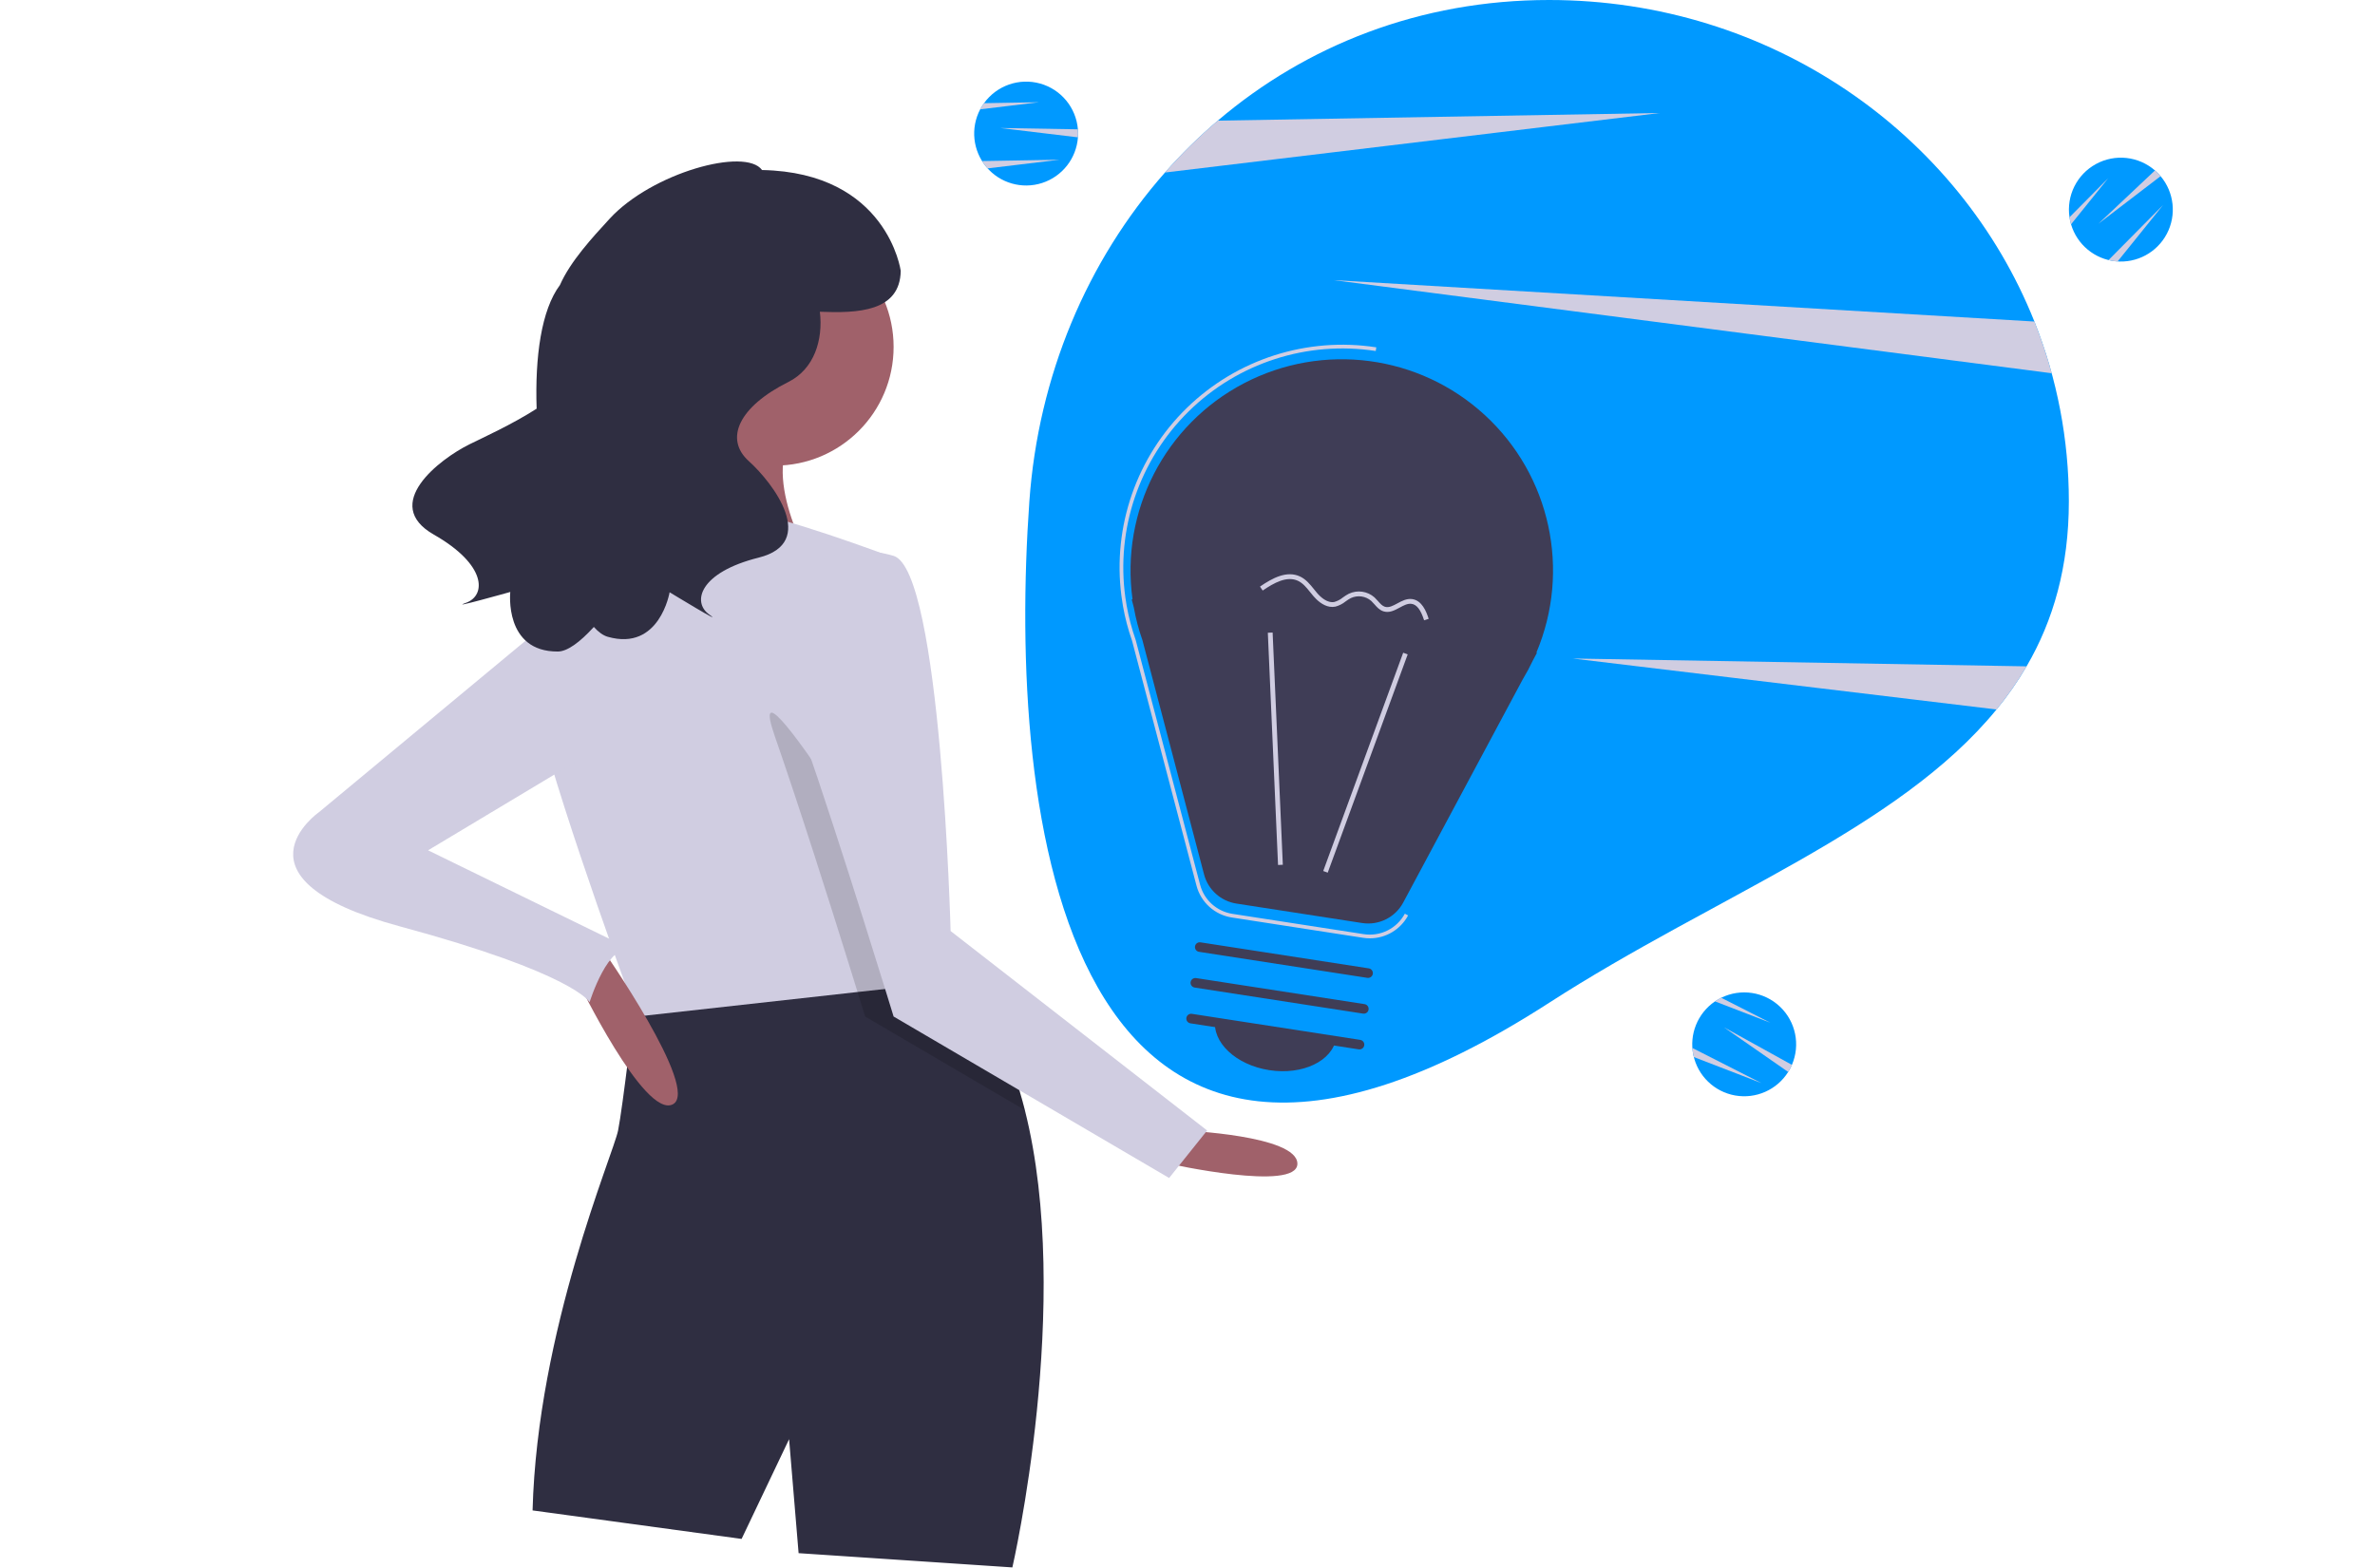
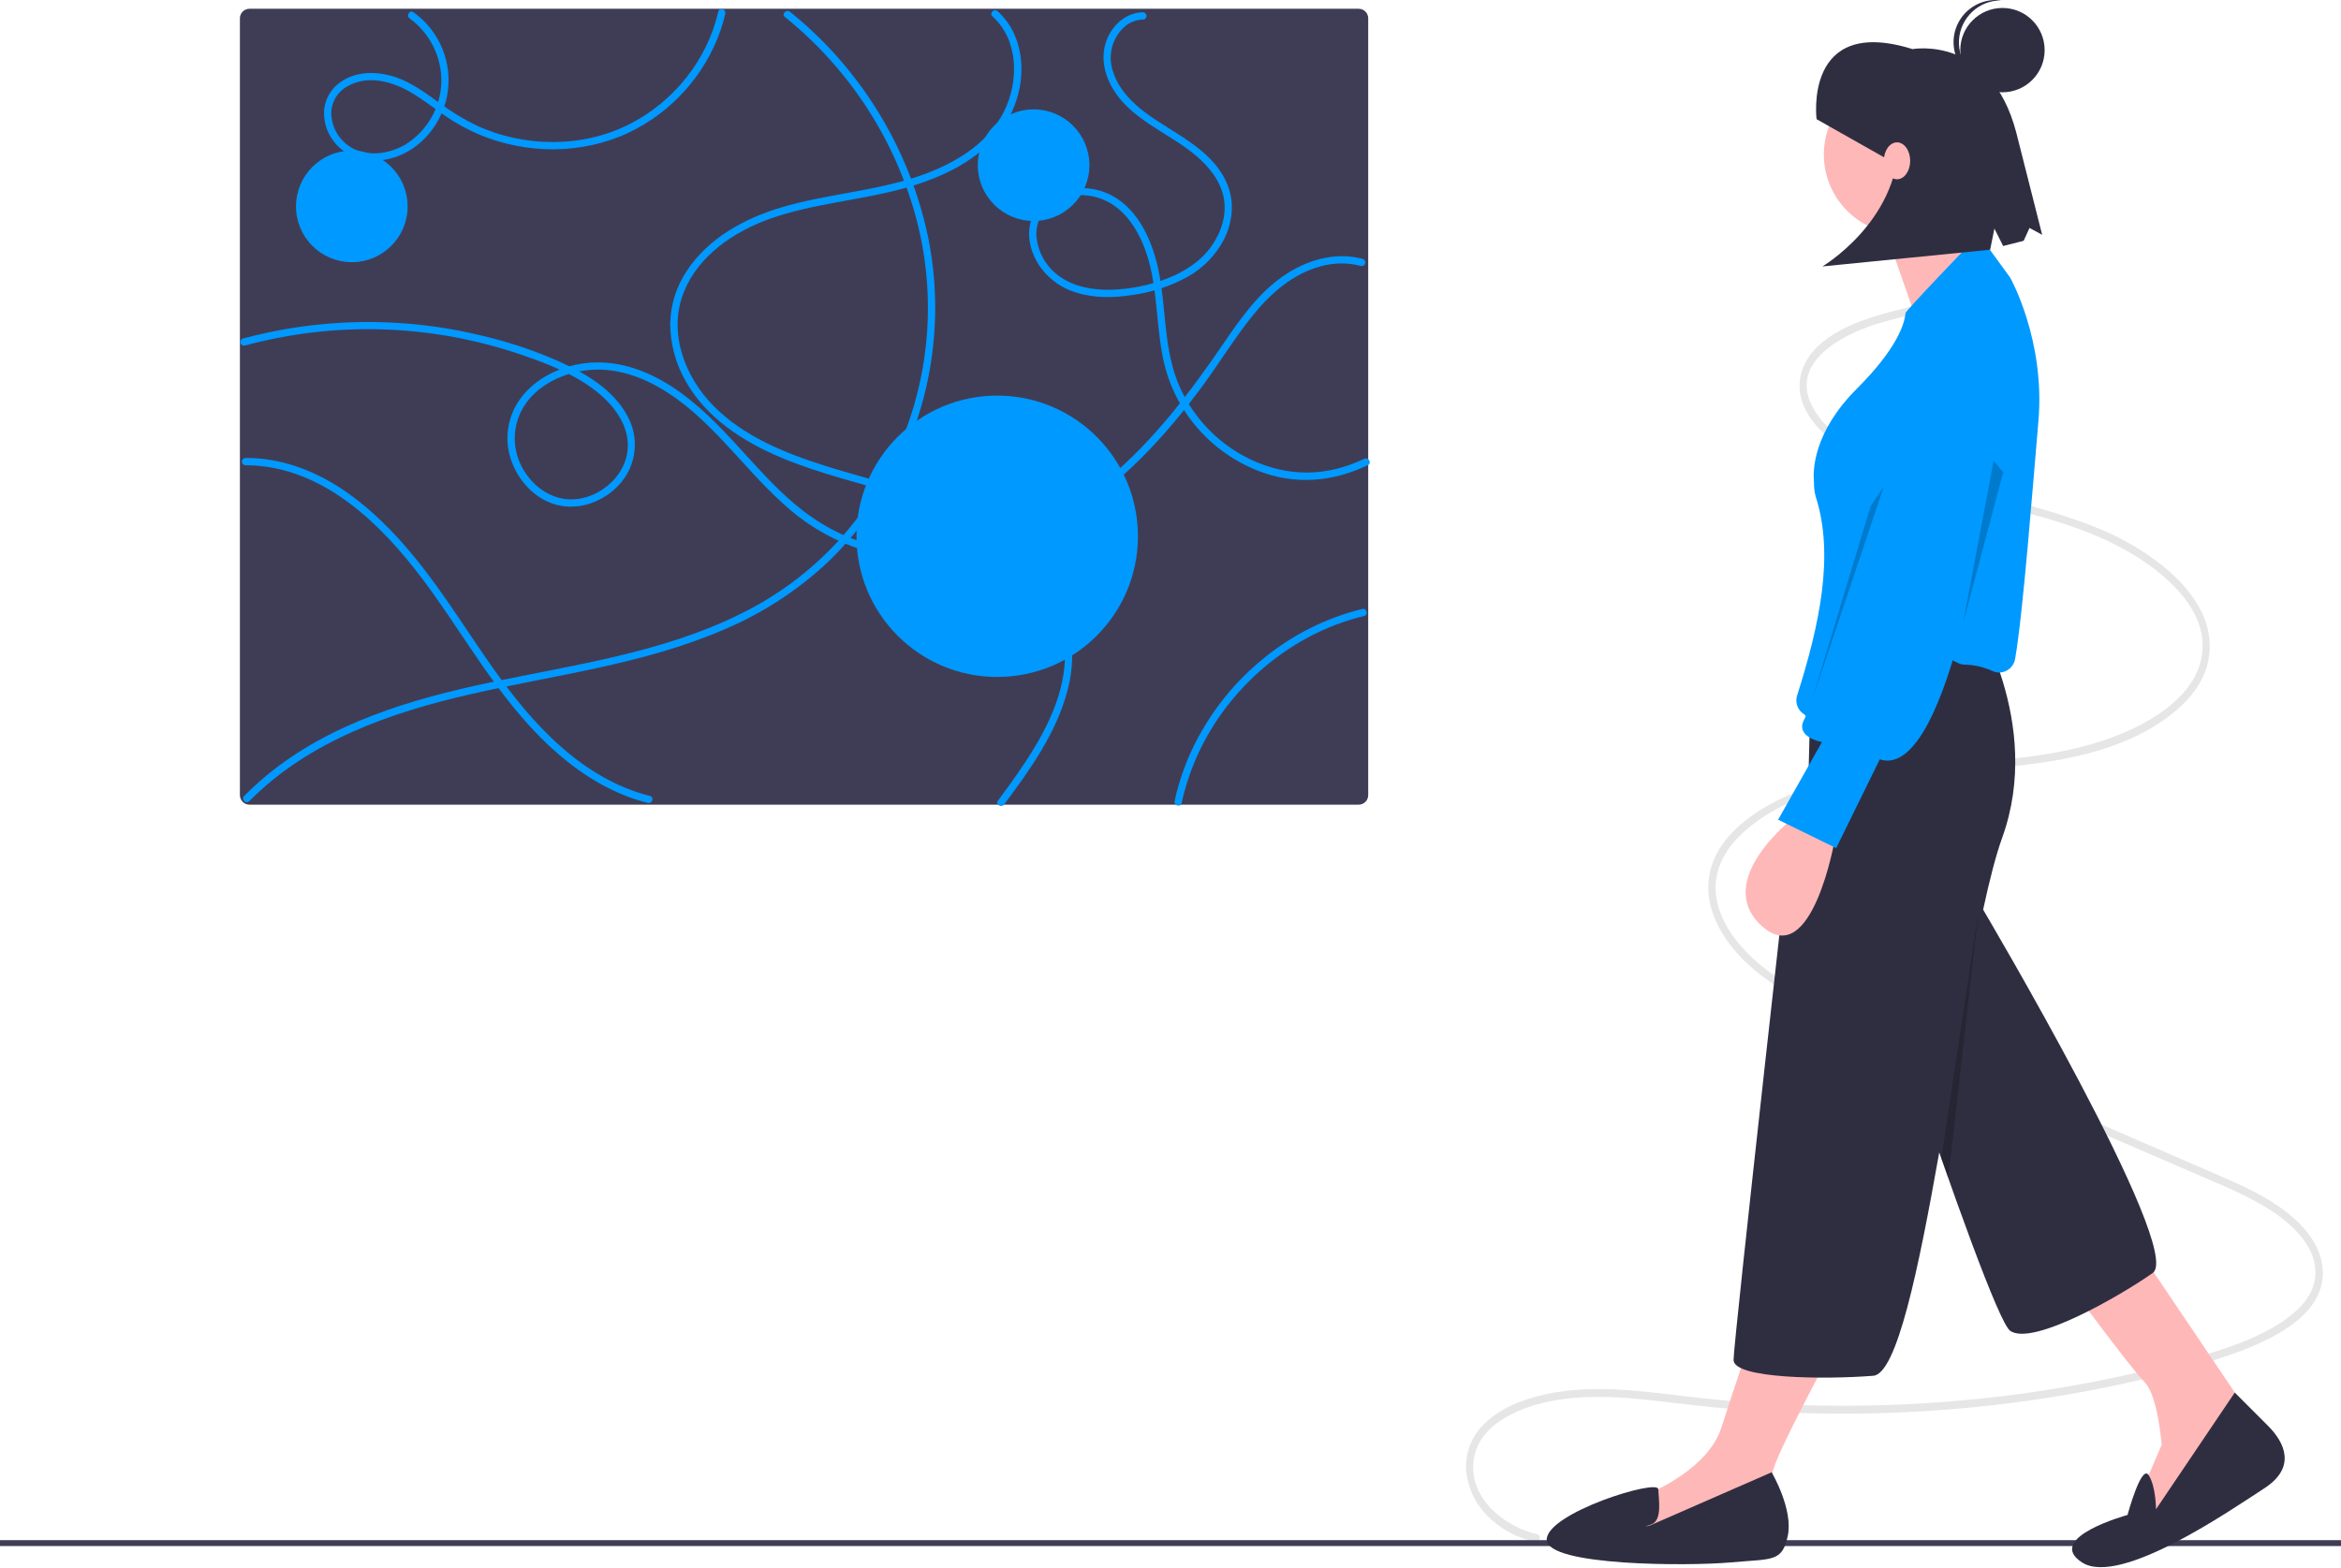
- <svg xmlns="http://www.w3.org/2000/svg" width="1280" height="844.995">
-   <g>
-     <rect fill="none" id="canvas_background" height="846.995" width="1282" y="-1" x="-1" />
-   </g>
-   <g>
-     <path id="svg_1" fill="#0099ff" d="m1114.999,270.31c0,35.17 -8.33,64.12 -22.78,88.92a177.678,177.678 0 0 1 -16.19,23.25c-53.12,64.97 -151.88,100.53 -241.14,158.13c-263.48,170.02 -292.02,-102.42 -280.12,-270.3c4.8,-67.74 31.18,-129.79 73.09,-177.3a278.221,278.221 0 0 1 28.45,-27.97c47.58,-40.52 109.05,-65.04 178.58,-65.04c119.29,0 221.16,71.95 261.55,173.34a261.85,261.85 0 0 1 18.56,96.97l-0,0z" />
-     <path id="svg_2" fill="#d0cde1" d="m894.569,60.92l-266.71,32.09a278.221,278.221 0 0 1 28.45,-27.97l238.26,-4.12z" />
-     <path id="svg_3" fill="#d0cde1" d="m1092.219,359.23a177.678,177.678 0 0 1 -16.19,23.25l-228.46,-27.48l244.65,4.23z" />
-     <path id="svg_4" fill="#d0cde1" d="m1105.759,201.22l-387.19,-50.22l377.87,22.34a260.439,260.439 0 0 1 9.32,27.88z" />
-     <path id="svg_5" fill="#0099ff" d="m581.033,72.002c0,0.69 -0.02,1.37 -0.08,2.04a27.997,27.997 0 1 1 -52.68,-15.11a25.74,25.74 0 0 1 2.06,-3.31a27.989,27.989 0 0 1 50.6,14.1c0.07,0.75 0.1,1.51 0.1,2.28z" />
-     <path id="svg_6" fill="#d0cde1" d="m581.033,72.002c0,0.69 -0.02,1.37 -0.08,2.04l-41.92,-5.04l41.9,0.72c0.07,0.75 0.1,1.51 0.1,2.28z" />
-     <path id="svg_7" fill="#d0cde1" d="m571.033,86.112l-38.78,4.67a28.057,28.057 0 0 1 -2.96,-3.95l41.74,-0.72z" />
-     <path id="svg_8" fill="#d0cde1" d="m560.033,55.112l-31.76,3.82a25.74,25.74 0 0 1 2.06,-3.31l29.7,-0.51z" />
-     <path id="svg_9" fill="#0099ff" d="m964.766,576.128c-0.323,0.609 -0.66,1.201 -1.027,1.764a27.997,27.997 0 1 1 -39.45,-38.042a25.739,25.739 0 0 1 3.371,-1.958a27.989,27.989 0 0 1 38.086,36.175c-0.29,0.695 -0.62,1.381 -0.98,2.061z" />
-     <path id="svg_10" fill="#d0cde1" d="m964.766,576.128c-0.323,0.609 -0.66,1.201 -1.027,1.764l-34.666,-24.103l36.674,20.278c-0.29,0.695 -0.62,1.381 -0.981,2.061z" />
-     <path id="svg_11" fill="#d0cde1" d="m949.319,583.904l-36.444,-14.054a28.057,28.057 0 0 1 -0.763,-4.877l37.207,18.931z" />
-     <path id="svg_12" fill="#d0cde1" d="m954.134,551.364l-29.845,-11.514a25.739,25.739 0 0 1 3.371,-1.958l26.474,13.472z" />
-     <path id="svg_13" fill="#0099ff" d="m1163.079,93.453c0.482,0.494 0.942,0.995 1.367,1.516a27.997,27.997 0 1 1 -48.264,25.964a25.739,25.739 0 0 1 -0.836,-3.808a27.989,27.989 0 0 1 46.069,-25.235c0.574,0.488 1.126,1.011 1.664,1.562z" />
-     <path id="svg_14" fill="#d0cde1" d="m1163.079,93.453c0.482,0.494 0.942,0.995 1.367,1.516l-33.53,25.66l30.499,-28.739c0.574,0.488 1.126,1.011 1.664,1.562z" />
-     <path id="svg_15" fill="#d0cde1" d="m1165.771,110.536l-24.502,30.419a28.057,28.057 0 0 1 -4.877,-0.761l29.379,-29.658z" />
-     <path id="svg_16" fill="#d0cde1" d="m1136.252,96.023l-20.07,24.91a25.739,25.739 0 0 1 -0.836,-3.808l20.906,-21.102z" />
-     <path id="svg_17" fill="#a0616a" d="m637.78,609.453s61.446,2.56 61.446,17.922s-69.126,0 -69.126,0l7.681,-17.922z" />
-     <path id="svg_18" fill="#2f2e41" d="m545.612,844.995l-115.21,-7.681l-5.12,-61.446l-25.602,53.765l-112.65,-15.361c2.56,-97.289 43.524,-192.017 46.084,-204.819s8.679,-65.696 8.679,-65.696c11.188,-23.733 69.817,-25.961 115.774,-23.81c19.048,0.871 35.946,2.509 46.366,3.687c6.887,0.768 10.958,1.331 10.958,1.331c18.357,18.92 30.185,44.702 37.456,73.504c26.217,103.766 -6.733,246.525 -6.733,246.525z" />
-     <circle id="svg_19" fill="#a0616a" r="64.006" cy="187.015" cx="417.6" />
-     <path id="svg_20" fill="#a0616a" d="m374.076,202.376s-17.922,79.367 -46.084,102.409s110.09,0 110.09,0s-30.723,-51.205 -7.681,-74.247s-56.325,-28.163 -56.325,-28.163z" />
-     <path id="svg_21" fill="#d0cde1" d="m504.648,530.086l-42.474,4.711l-118.82,13.211s-0.563,-1.511 -1.562,-4.25c-8.628,-23.529 -50.18,-138.022 -54.763,-172.406c-5.12,-38.403 48.644,-84.488 48.644,-84.488s51.205,-10.241 66.566,-10.241s76.807,23.042 76.807,23.042l22.914,206.124l1.971,17.845l0.717,6.452z" />
-     <path id="svg_22" opacity="0.15" d="m552.345,598.47l-86.101,-50.462s-1.511,-4.916 -4.071,-13.211c-1.28,-4.148 -2.841,-9.166 -4.608,-14.849c-9.934,-31.901 -26.601,-84.539 -39.965,-122.993c-20.482,-58.885 79.367,104.97 79.367,104.97l4.992,3.866l1.971,17.845c6.887,0.768 10.958,1.331 10.958,1.331c18.357,18.92 30.185,44.702 37.456,73.504z" />
-     <path id="svg_23" fill="#d0cde1" d="m438.082,304.786s-25.602,33.283 -5.12,92.168s48.644,151.054 48.644,151.054l148.493,87.048l20.482,-25.602l-138.253,-107.53s-5.12,-194.578 -30.723,-202.258s-43.524,5.12 -43.524,5.12z" />
-     <path id="svg_24" fill="#a0616a" d="m311.351,528.806s35.843,74.247 51.205,66.566s-38.403,-84.488 -38.403,-84.488l-12.801,17.922z" />
-     <path id="svg_25" fill="#d0cde1" d="m307.51,325.267l-135.692,112.65s-51.205,35.843 43.524,61.446s102.409,40.964 102.409,40.964s10.241,-33.283 23.042,-28.163l-110.09,-53.765l89.608,-53.765l-12.801,-79.367z" />
-     <path id="svg_26" fill="#2f2e41" d="m252.974,239.549c7.122,-3.527 22.848,-10.645 36.243,-19.22c-0.939,-27.898 2.496,-53.223 12.552,-66.647c5.645,-12.817 17.498,-25.648 26.781,-35.753c22.798,-24.815 73.21,-38.667 82.151,-26.268c67.625,1.335 74.745,54.343 74.745,54.343c-0.352,22.172 -23.396,22.873 -43.582,22.066c1.808,15.136 -3.01,30.864 -16.96,37.839c-26.676,13.338 -34.679,30.677 -21.341,42.682s37.346,44.015 5.335,52.018s-36.013,24.009 -26.676,30.678s-21.341,-12.004 -21.341,-12.004s-5.335,32.011 -33.345,24.008c-2.51,-0.717 -5.019,-2.555 -7.485,-5.303c-7.565,8.312 -14.313,13.227 -19.4,13.254c-29.13,0.154 -25.637,-32.11 -25.637,-32.11s-34.576,9.71 -23.787,5.806s11.251,-20.396 -17.417,-36.734s3.082,-40.69 19.163,-48.653z" />
-     <path id="svg_27" fill="#3f3d56" d="m610.384,323.181l-0.464,-0.061l1.133,4.306a113.176,113.176 0 0 0 4.65,17.677l33.226,126.308a21.408,21.408 0 0 0 17.431,15.71l67.76,10.483a21.408,21.408 0 0 0 22.146,-11.052l64.394,-120.276a113.003,113.003 0 0 0 5.508,-10.288l2.186,-4.084l-0.341,-0.045a113.847,113.847 0 1 0 -217.629,-28.678l0,0z" />
-     <path id="svg_28" fill="#d0cde1" d="m738.278,505.856a23.298,23.298 0 0 1 -3.564,-0.274l-70.828,-10.958a23.371,23.371 0 0 1 -19.034,-17.155l-34.73,-132.026a119.056,119.056 0 0 1 -4.878,-18.556l-0.878,-5.776a120.026,120.026 0 0 1 137.393,-133.863l-0.307,1.977a118.069,118.069 0 0 0 -134.931,132.913l0.675,4.32a118.281,118.281 0 0 0 4.837,18.4l34.754,132.103a21.37,21.37 0 0 0 17.405,15.688l70.828,10.958a21.407,21.407 0 0 0 22.114,-11.036l1.764,0.943a23.421,23.421 0 0 1 -20.619,12.344z" />
-     <rect id="svg_29" fill="#d0cde1" transform="rotate(-69.88499 93.09778,890.7514) " height="2.587" width="125.314" y="1328.131" x="701.836" />
-     <rect id="svg_30" fill="#d0cde1" transform="rotate(-2.51583 46.18924,0.25189) " height="125.314" width="2.587" y="368.753" x="667.717" />
-     <path id="svg_31" fill="#3f3d56" d="m732.29,565.711l-90.757,-14.04a2.587,2.587 0 0 1 0.791,-5.113l90.757,14.04a2.587,2.587 0 1 1 -0.791,5.113z" />
-     <path id="svg_32" fill="#3f3d56" d="m734.617,546.438l-90.757,-14.04a2.587,2.587 0 1 1 0.791,-5.113l90.757,14.04a2.587,2.587 0 1 1 -0.791,5.113l-0,0z" />
-     <path id="svg_33" fill="#3f3d56" d="m736.944,527.165l-90.757,-14.04a2.587,2.587 0 0 1 0.791,-5.113l90.757,14.04a2.587,2.587 0 0 1 -0.791,5.113l0,0z" />
-     <path id="svg_34" fill="#3f3d56" d="m684.09,576.926c18.002,2.785 34.148,-4.99 36.063,-17.367l-65.192,-10.085c-1.915,12.377 11.127,24.667 29.129,27.452z" />
-     <path id="svg_35" fill="#d0cde1" d="m716.714,327.099c-3.872,-0.598 -7.076,-3.659 -8.833,-5.711c-0.576,-0.673 -1.137,-1.37 -1.699,-2.07c-2.046,-2.546 -3.977,-4.951 -6.666,-6.205c-5.937,-2.77 -12.932,1.099 -18.989,5.25l-1.463,-2.133c6.659,-4.565 14.424,-8.782 21.546,-5.461c3.235,1.509 5.449,4.265 7.589,6.929c0.545,0.679 1.089,1.355 1.647,2.008c1.826,2.133 5.469,5.589 9.372,4.792a12.598,12.598 0 0 0 4.495,-2.38a24.077,24.077 0 0 1 3.181,-2.007a12.669,12.669 0 0 1 13.907,1.965a25.024,25.024 0 0 1 1.887,1.996c1.164,1.327 2.262,2.579 3.692,3.034c2.114,0.676 4.349,-0.533 6.717,-1.809c2.442,-1.318 4.966,-2.681 7.83,-2.345c0.093,0.011 0.187,0.024 0.279,0.038c5.096,0.788 7.445,6.424 8.774,10.629l-2.467,0.779c-1.806,-5.717 -4.006,-8.56 -6.889,-8.877c-2.051,-0.241 -4.114,0.872 -6.298,2.051c-2.738,1.478 -5.571,3.007 -8.731,1.998c-2.115,-0.673 -3.507,-2.259 -4.852,-3.792a22.797,22.797 0 0 0 -1.688,-1.793a10.165,10.165 0 0 0 -11.012,-1.557a21.837,21.837 0 0 0 -2.836,1.801a14.697,14.697 0 0 1 -5.47,2.802a8.504,8.504 0 0 1 -3.023,0.067z" />
-   </g>
+ <svg xmlns="http://www.w3.org/2000/svg" id="bb5e65c7-a306-47bb-829f-a7ac48d31837" data-name="Layer 1" width="888" height="594.649" viewBox="0 0 888 594.649">
+   <path d="M739.111,734.824c-12.202-2.715-27.052-14.008-23.873-29.531,1.577-7.698,7.628-12.682,13.903-15.904,8.679-4.457,18.564-6.137,28.09-6.561,10.987-.489,21.963.745,32.868,2.05,10.766,1.288,21.533,2.442,32.347,3.146a503.435,503.435,0,0,0,63.992.077,499.579,499.579,0,0,0,62.259-7.801q15.313-2.911,30.442-6.831a238.921,238.921,0,0,0,27.962-8.61c11.991-4.743,31.492-13.973,29.902-31.066-.843-9.063-7.322-16.302-13.856-21.346-7.901-6.098-17.044-10.11-25.998-14.006-41.652-18.123-83.384-36.03-125.076-54.043-9.73-4.204-19.526-8.296-28.969-13.222-8.841-4.613-17.641-9.971-24.757-17.379-6.215-6.471-11.768-15.158-11.572-24.868.162-8.053,4.611-14.887,10.058-19.994,13.488-12.645,32.567-17.772,49.811-20.457,21.424-3.336,43.158-3.319,64.596-6.541,17.31-2.601,35.805-7.623,49.883-19.391,5.398-4.512,10.16-10.319,12.161-17.505a28.851,28.851,0,0,0-2.501-20.772c-3.813-7.505-9.896-13.483-16.293-18.378a101.376,101.376,0,0,0-24.711-13.602c-19.013-7.465-39.007-11.351-58.483-17.08-9.551-2.809-19.199-5.89-28.068-10.716-7.514-4.088-15.699-9.599-19.88-17.794-8.625-16.908,11.952-26.985,23.611-30.802a177.485,177.485,0,0,1,24.402-5.756c1.758-.311,1.012-3.202-.738-2.893a170.438,170.438,0,0,0-25.625,6.165c-7.031,2.407-14.286,5.57-19.808,11.013-4.638,4.571-7.523,11.067-6.287,17.923,1.463,8.113,7.822,14.364,13.794,18.891,7.897,5.987,16.902,9.898,26.031,13.085,9.615,3.357,19.434,5.973,29.25,8.539,19.614,5.128,40.108,9.697,57.814,20.609,12.386,7.633,29.212,21.945,25.092,39.684-1.829,7.875-7.383,14.031-13.376,18.56-7.243,5.473-15.541,9.211-23.955,12.001-39.237,13.01-82.42,3.706-120.646,21.376-12.997,6.008-28.784,16.947-28.911,34.158-.066,8.941,4.284,17.141,9.662,23.622,6.441,7.763,14.782,13.503,23.268,18.301a289.749,289.749,0,0,0,27.786,13.254q15.685,6.788,31.376,13.557l63.483,27.428,31.542,13.628c9.627,4.159,19.501,8.149,28.254,14.255,7.167,4.999,15.634,13.201,14.903,23.385-.581,8.088-7.102,13.924-13.061,17.827-7.716,5.053-16.385,8.321-25.009,11.037-9.948,3.133-20.059,5.731-30.19,8.067a485.73,485.73,0,0,1-63.339,10.214,504.95,504.95,0,0,1-64.346,1.976q-16.278-.54-32.506-2.146c-11.152-1.107-22.255-2.811-33.436-3.568-10.113-.684-20.323-.526-30.282,1.673-8.316,1.836-17.101,5.109-23.413,11.494a22.568,22.568,0,0,0-6.551,17.174,27.833,27.833,0,0,0,7.674,17.018,35.866,35.866,0,0,0,18.563,10.267c1.743.388,2.489-2.503.738-2.893Z" transform="translate(-156 -152.6756)" fill="#e6e6e6" />
+   <rect y="584.394" width="888" height="2.241" fill="#3f3d56" />
+   <path d="M969.501,630.316l41.758,61.917-38.878,38.878-5.04-10.08,8.64-20.159s-1.44-18.719-6.48-23.759-27.359-35.278-27.359-35.278Z" transform="translate(-156 -152.6756)" fill="#ffb8b8" />
+   <path d="M916.224,430.165s7.918,12.532-8.641,66.53c0,0,77.239,130.36,65,139s-45.36,27.76-54,22-71.476-200.891-71.476-200.891Z" transform="translate(-156 -152.6756)" fill="#2f2e41" />
+   <path d="M1003.7,681.074l12.599,12.599c6.48,6.48,10.8,15.839-1.44,23.759s-54.717,37.438-69.117,28.079,17.279-17.999,17.279-17.999,5.238-19.422,8.019-15.111,2.781,12.951,2.781,12.951Z" transform="translate(-156 -152.6756)" fill="#2f2e41" />
+   <path d="M851.427,664.154s-23.039,42.478-23.039,47.518,1.44,19.439,1.44,19.439l-43.918,10.8-15.119-7.2,5.04-12.959s27.359-9.36,33.118-27.359,12.239-36.718,12.239-36.718Z" transform="translate(-156 -152.6756)" fill="#ffb8b8" />
+   <circle cx="722.066" cy="58.62" r="30.239" fill="#ffb8b8" />
+   <path d="M870.146,237.214l14.437,41.481,31.641-14.122s-21.599-33.118-21.599-37.438Z" transform="translate(-156 -152.6756)" fill="#ffb8b8" />
+   <path d="M865.826,384.807H903.984s27.359,41.758,11.519,85.676c-2.426,6.725-4.833,16.146-7.237,27.284-5.527,25.615-11.03,60.312-16.669,92.196-7.921,44.785-16.111,84.019-25.015,84.732-17.999,1.44-53,1.2-53-6s23.445-215.491,23.445-215.491l5.04-8.64.953-37.633a22.699,22.699,0,0,1,22.806-22.124Z" transform="translate(-156 -152.6756)" fill="#2f2e41" />
+   <path d="M828.028,711.312s8.28,14.039,6.12,24.119-5.76,8.64-21.599,10.08-69.837,1.44-69.837-8.64,42.123-23.169,42.3-19.144,1.618,11.945-2.702,13.385-.36.36-.36.36Z" transform="translate(-156 -152.6756)" fill="#2f2e41" />
+   <path d="M852.046,470.913s-8.66,50.502-27.774,33.101,12.726-41.594,12.726-41.594Z" transform="translate(-156 -152.6756)" fill="#ffb8b8" />
+   <path d="M911.843,407.314a6.064,6.064,0,0,0,6.208-.735,6.361,6.361,0,0,0,2.355-4.012c3.02-17.411,6.697-65.678,8.815-90.085,2.658-30.626-10.617-54.346-10.728-54.491l-7.823-10.756a6.14,6.14,0,0,0-7.353-2.064s-24.422,25.338-24.512,26.317c-.383,4.201-3.29,13.511-18.44,28.661-16.577,16.577-16.669,31.045-16.302,35.084q.036.398.037.796a17.76,17.76,0,0,0,.73,5.356c6.943,21.89,1.506,48.097-7.226,75.453a6.17,6.17,0,0,0,2.487,6.695c2.55,1.735-.508-.839.402.275,6.018,7.374,14.678-2.903,24.584-14.117,3.451-3.906,7.362-8.334,11.972-12.944,6.338-6.338,18.447,8.125,24.078,8.125A26.146,26.146,0,0,1,911.843,407.314Z" transform="translate(-156 -152.6756)" fill="#0099ff" />
+   <path d="M919.115,271.499s14.276,14.974,3.468,31.196-11.004,29.034-11.004,29.034-15.264,117.871-42.548,109.087l-16.519,33.666-22.026-10.777,16.631-29.47s-10.547-1.819-6.655-8.716c2.734-4.844,20.492-58.713,30.82-90.351,4.377-13.407,7.42-22.822,7.42-22.822S893.004,265.031,919.115,271.499Z" transform="translate(-156 -152.6756)" fill="#0099ff" />
+   <polygon points="759.864 179.214 744.696 236.253 756.232 174.753 759.864 179.214" opacity="0.2" />
+   <path d="M845.074,197.897s-5.084-39.564,36.396-26.59c0,0,29.625-5.436,39.34,31.62l9.837,38.844-4.794-2.609-2.235,4.886-7.769,1.967-3.324-6.598-1.608,8.013-63.631,6.343s28.499-16.854,28.951-47.061l-5.428,5.736Z" transform="translate(-156 -152.6756)" fill="#2f2e41" />
+   <path d="M250.619,156A3.633,3.633,0,0,0,247,159.638v294.724A3.633,3.633,0,0,0,250.619,458h420.762A3.632,3.632,0,0,0,675,454.362V159.638A3.632,3.632,0,0,0,671.381,156Z" transform="translate(-156 -152.6756)" fill="#3f3d56" />
+   <path d="M249.106,329.211c12.835-.037,24.953,4.524,35.521,11.618,11.093,7.445,20.468,17.309,28.704,27.756,9.101,11.544,16.899,24.036,25.27,36.102,7.731,11.143,16.015,21.976,25.978,31.235,9.426,8.76,20.344,16.125,32.656,20.119,1.5.487,3.017.917,4.546,1.3,1.724.433,2.459-2.229.734-2.662-12.644-3.173-23.949-10.046-33.668-18.612-10.141-8.939-18.573-19.545-26.324-30.57-8.439-12.003-16.205-24.483-25.128-36.143-8.256-10.788-17.541-20.932-28.569-28.948-10.234-7.439-22.088-12.737-34.796-13.771-1.639-.133-3.281-.19-4.925-.185a1.381,1.381,0,0,0,0,2.761Z" transform="translate(-156 -152.6756)" fill="#0099ff" />
+   <path d="M250.54,456.681c22.578-22.838,53.444-33.633,84.095-40.636,32.058-7.324,65.133-11.257,95.592-24.324a133.134,133.134,0,0,0,39.432-25.418,130.838,130.838,0,0,0,26.418-35.638,135.082,135.082,0,0,0,12.102-87.391,149.293,149.293,0,0,0-44.012-78.742q-4.102-3.856-8.493-7.382c-1.371-1.104-3.337.837-1.952,1.952a147.512,147.512,0,0,1,49.412,74.903,132.285,132.285,0,0,1-5.942,87.822,130.776,130.776,0,0,1-23.732,36.689,125.432,125.432,0,0,1-36.89,27.261c-29.546,14.588-62.617,19.103-94.518,25.821-30.078,6.334-60.76,15.368-84.875,35.269a115.122,115.122,0,0,0-8.588,7.862c-1.251,1.265.701,3.218,1.952,1.952Z" transform="translate(-156 -152.6756)" fill="#0099ff" />
+   <path d="M248.846,283.793a179.109,179.109,0,0,1,105.248,3.605c9.857,3.38,19.966,7.309,28.212,13.845,7.094,5.623,13.323,14.134,11.551,23.691-1.634,8.809-9.737,15.768-18.458,17.041-8.995,1.313-17.19-4.16-21.316-11.917a22.993,22.993,0,0,1,1.667-24.696c5.214-7.023,13.883-11.034,22.402-12.146,9.739-1.271,19.317,1.599,27.74,6.399,19.038,10.848,31.195,29.76,47.183,44.177A79.314,79.314,0,0,0,479.548,360.095a82.222,82.222,0,0,0,29.54,4.467c21.038-.536,41.212-8.136,58.4-20.057,17.242-11.959,31.482-27.66,43.951-44.417,6.667-8.96,12.462-18.588,19.438-27.312,6.868-8.587,15.365-16.221,26.232-19.096a28.952,28.952,0,0,1,15.127-.084,1.382,1.382,0,0,0,.734-2.662c-10.565-2.881-21.671.491-30.43,6.64-9.369,6.577-16.083,16.11-22.452,25.446-12.725,18.652-26.428,36.728-43.822,51.32-17.366,14.568-38.265,25.007-61.049,27.099a82.882,82.882,0,0,1-32.388-3.156c-10.957-3.442-20.458-9.659-28.856-17.408-16.501-15.225-29.336-35.21-49.988-45.402-8.705-4.296-18.231-6.357-27.878-4.721-8.494,1.44-16.848,5.628-22.203,12.509a25.433,25.433,0,0,0-3.733,24.802c3.051,8.01,9.858,14.928,18.503,16.505,8.726,1.592,17.842-2.432,23.291-9.281a22.364,22.364,0,0,0,2.132-24.583c-4.482-8.664-13.226-14.653-21.742-18.88A162.285,162.285,0,0,0,338.862,280.054a182.683,182.683,0,0,0-72.471-2.853,186.935,186.935,0,0,0-18.278,3.93,1.382,1.382,0,0,0,.734,2.662Z" transform="translate(-156 -152.6756)" fill="#0099ff" />
+   <path d="M536.913,457.893c9.769-13.118,19.757-27.032,23.974-43.081a51.756,51.756,0,0,0,.9-23.501,50.695,50.695,0,0,0-8.348-18.882c-8.302-11.793-20.543-20.557-33.568-26.473-16.13-7.327-33.525-11.084-50.361-16.367-15.519-4.87-31.429-11.225-43.022-23.061-10.953-11.183-17.159-28.016-11.05-43.157,5.543-13.738,19.051-22.848,32.536-27.658,16.533-5.897,34.24-6.958,51.088-11.632,14.085-3.907,28.499-10.569,37.22-22.802,7.391-10.367,9.763-25.316,3.855-36.903a26.062,26.062,0,0,0-5.722-7.448c-1.314-1.191-3.272.756-1.952,1.952,9.962,9.028,10.081,24.474,4.468,35.909-6.59,13.425-20.819,21.073-34.515,25.417-16.302,5.17-33.552,6.274-49.933,11.138-14,4.158-27.696,11.612-35.934,24.071A37.33,37.33,0,0,0,410.23,275.558a44.107,44.107,0,0,0,5.949,21.877c7.789,13.828,21.67,22.774,35.957,28.81,30.037,12.691,65.67,14.629,90.417,37.896,10.627,9.992,17.843,23.263,17.427,38.129-.46,16.397-9.225,31.315-18.342,44.417-2.307,3.316-4.697,6.572-7.109,9.812-1.062,1.426,1.334,2.804,2.384,1.394Z" transform="translate(-156 -152.6756)" fill="#0099ff" />
+   <path d="M311.413,159.69a29.219,29.219,0,0,1,12.004,24.196,28.873,28.873,0,0,1-13.65,23.636c-7.668,4.526-18.445,5.096-24.55-2.3a15.095,15.095,0,0,1-3.511-10.777,11.832,11.832,0,0,1,6.112-9.047c7.746-4.419,17.029-1.817,24.187,2.417,4.431,2.621,8.485,5.81,12.721,8.721a72.691,72.691,0,0,0,12.899,7.125c18.034,7.618,39.195,7.708,56.972-.712a67.83,67.83,0,0,0,34.726-38.761,61.745,61.745,0,0,0,1.798-6.352c.393-1.73-2.268-2.469-2.662-.734-4.149,18.256-16.823,34.042-33.431,42.563-18.102,9.288-40.453,9.028-58.75.391a86.372,86.372,0,0,1-13.358-8.162c-4.316-3.093-8.62-6.287-13.445-8.558-7.584-3.569-17.511-4.574-24.623.705a14.488,14.488,0,0,0-5.906,10.402,17.546,17.546,0,0,0,3.534,11.726c5.916,7.98,16.565,9.11,25.3,5.426,9.187-3.875,15.806-12.649,17.77-22.345a31.689,31.689,0,0,0-12.741-31.946c-1.445-1.039-2.825,1.355-1.394,2.384Z" transform="translate(-156 -152.6756)" fill="#0099ff" />
+   <path d="M604.223,457.363a92.192,92.192,0,0,1,17.105-36.58,96.702,96.702,0,0,1,30.789-26.217,89.251,89.251,0,0,1,21.348-8.16c1.727-.416.996-3.079-.734-2.662A94.822,94.822,0,0,0,635.639,402.228a99.07,99.07,0,0,0-26.165,32.199,92.136,92.136,0,0,0-7.913,22.201c-.373,1.733,2.288,2.473,2.662.734Z" transform="translate(-156 -152.6756)" fill="#0099ff" />
+   <path d="M589.563,157.337c-5.887.059-10.851,4.134-13.262,9.329-2.736,5.896-1.988,12.384.945,18.064,6.842,13.252,21.781,17.948,32.538,27.11,4.991,4.251,9.341,9.66,10.486,16.279,1.116,6.452-1.188,13.101-4.963,18.293-4.122,5.669-10.338,9.566-16.813,12.025a64.432,64.432,0,0,1-20.815,4.173c-6.879.195-14.152-1.007-19.849-5.111a20.991,20.991,0,0,1-8.627-14.514,14.1,14.1,0,0,1,6.377-13.419,20.542,20.542,0,0,1,14.782-2.399c12.59,2.488,19.112,14.981,21.896,26.433,3.545,14.583,2.137,30.086,7.589,44.256a58.627,58.627,0,0,0,24.084,28.829c12.577,7.65,26.118,10.126,40.389,6.389a59.254,59.254,0,0,0,10.554-3.926c1.602-.767.203-3.148-1.394-2.384-14.187,6.791-28.702,7.008-42.979.316a55.835,55.835,0,0,1-26.787-27.102c-6.46-14.06-5.176-29.846-8.251-44.697-2.475-11.953-8.487-25.278-20.769-29.772-9.883-3.617-23.129-.809-27.243,9.833-2.151,5.563-.906,11.925,2.048,16.947a25.861,25.861,0,0,0,14.764,11.394c6.926,2.201,14.4,2.017,21.505.896a60.473,60.473,0,0,0,20.412-6.706,34.454,34.454,0,0,0,14.195-14.514c2.951-6.015,3.9-13.016,1.657-19.426-4.957-14.162-19.948-20.01-31.139-28.199-5.514-4.035-10.69-9.334-12.745-16.013a15.953,15.953,0,0,1,4.04-16.564,10.976,10.976,0,0,1,7.375-3.062,1.381,1.381,0,0,0,0-2.761Z" transform="translate(-156 -152.6756)" fill="#0099ff" />
+   <circle cx="378.266" cy="203.486" r="53.38" fill="#0099ff" />
+   <circle cx="392.071" cy="62.673" r="21.168" fill="#0099ff" />
+   <circle cx="133.452" cy="78.319" r="21.168" fill="#0099ff" />
+   <polygon points="736.394 439.563 750.583 345.019 739.043 447.083 736.394 439.563" opacity="0.2" />
+   <circle cx="759.583" cy="19.019" r="16" fill="#2f2e41" />
+   <path d="M899.096,167.778a15.987,15.987,0,0,1,15.992-14.954c-.33-.042-.658-.093-.995-.115a16,16,0,1,0-2.053,31.934c.337.022.668.013,1.001.014A15.987,15.987,0,0,1,899.096,167.778Z" transform="translate(-156 -152.6756)" fill="#2f2e41" />
+   <ellipse cx="719.583" cy="61.019" rx="5" ry="7" fill="#ffb8b8" />
+   <polygon points="709.583 192.019 687.407 265.497 714.583 184.633 709.583 192.019" opacity="0.2" />
</svg>
